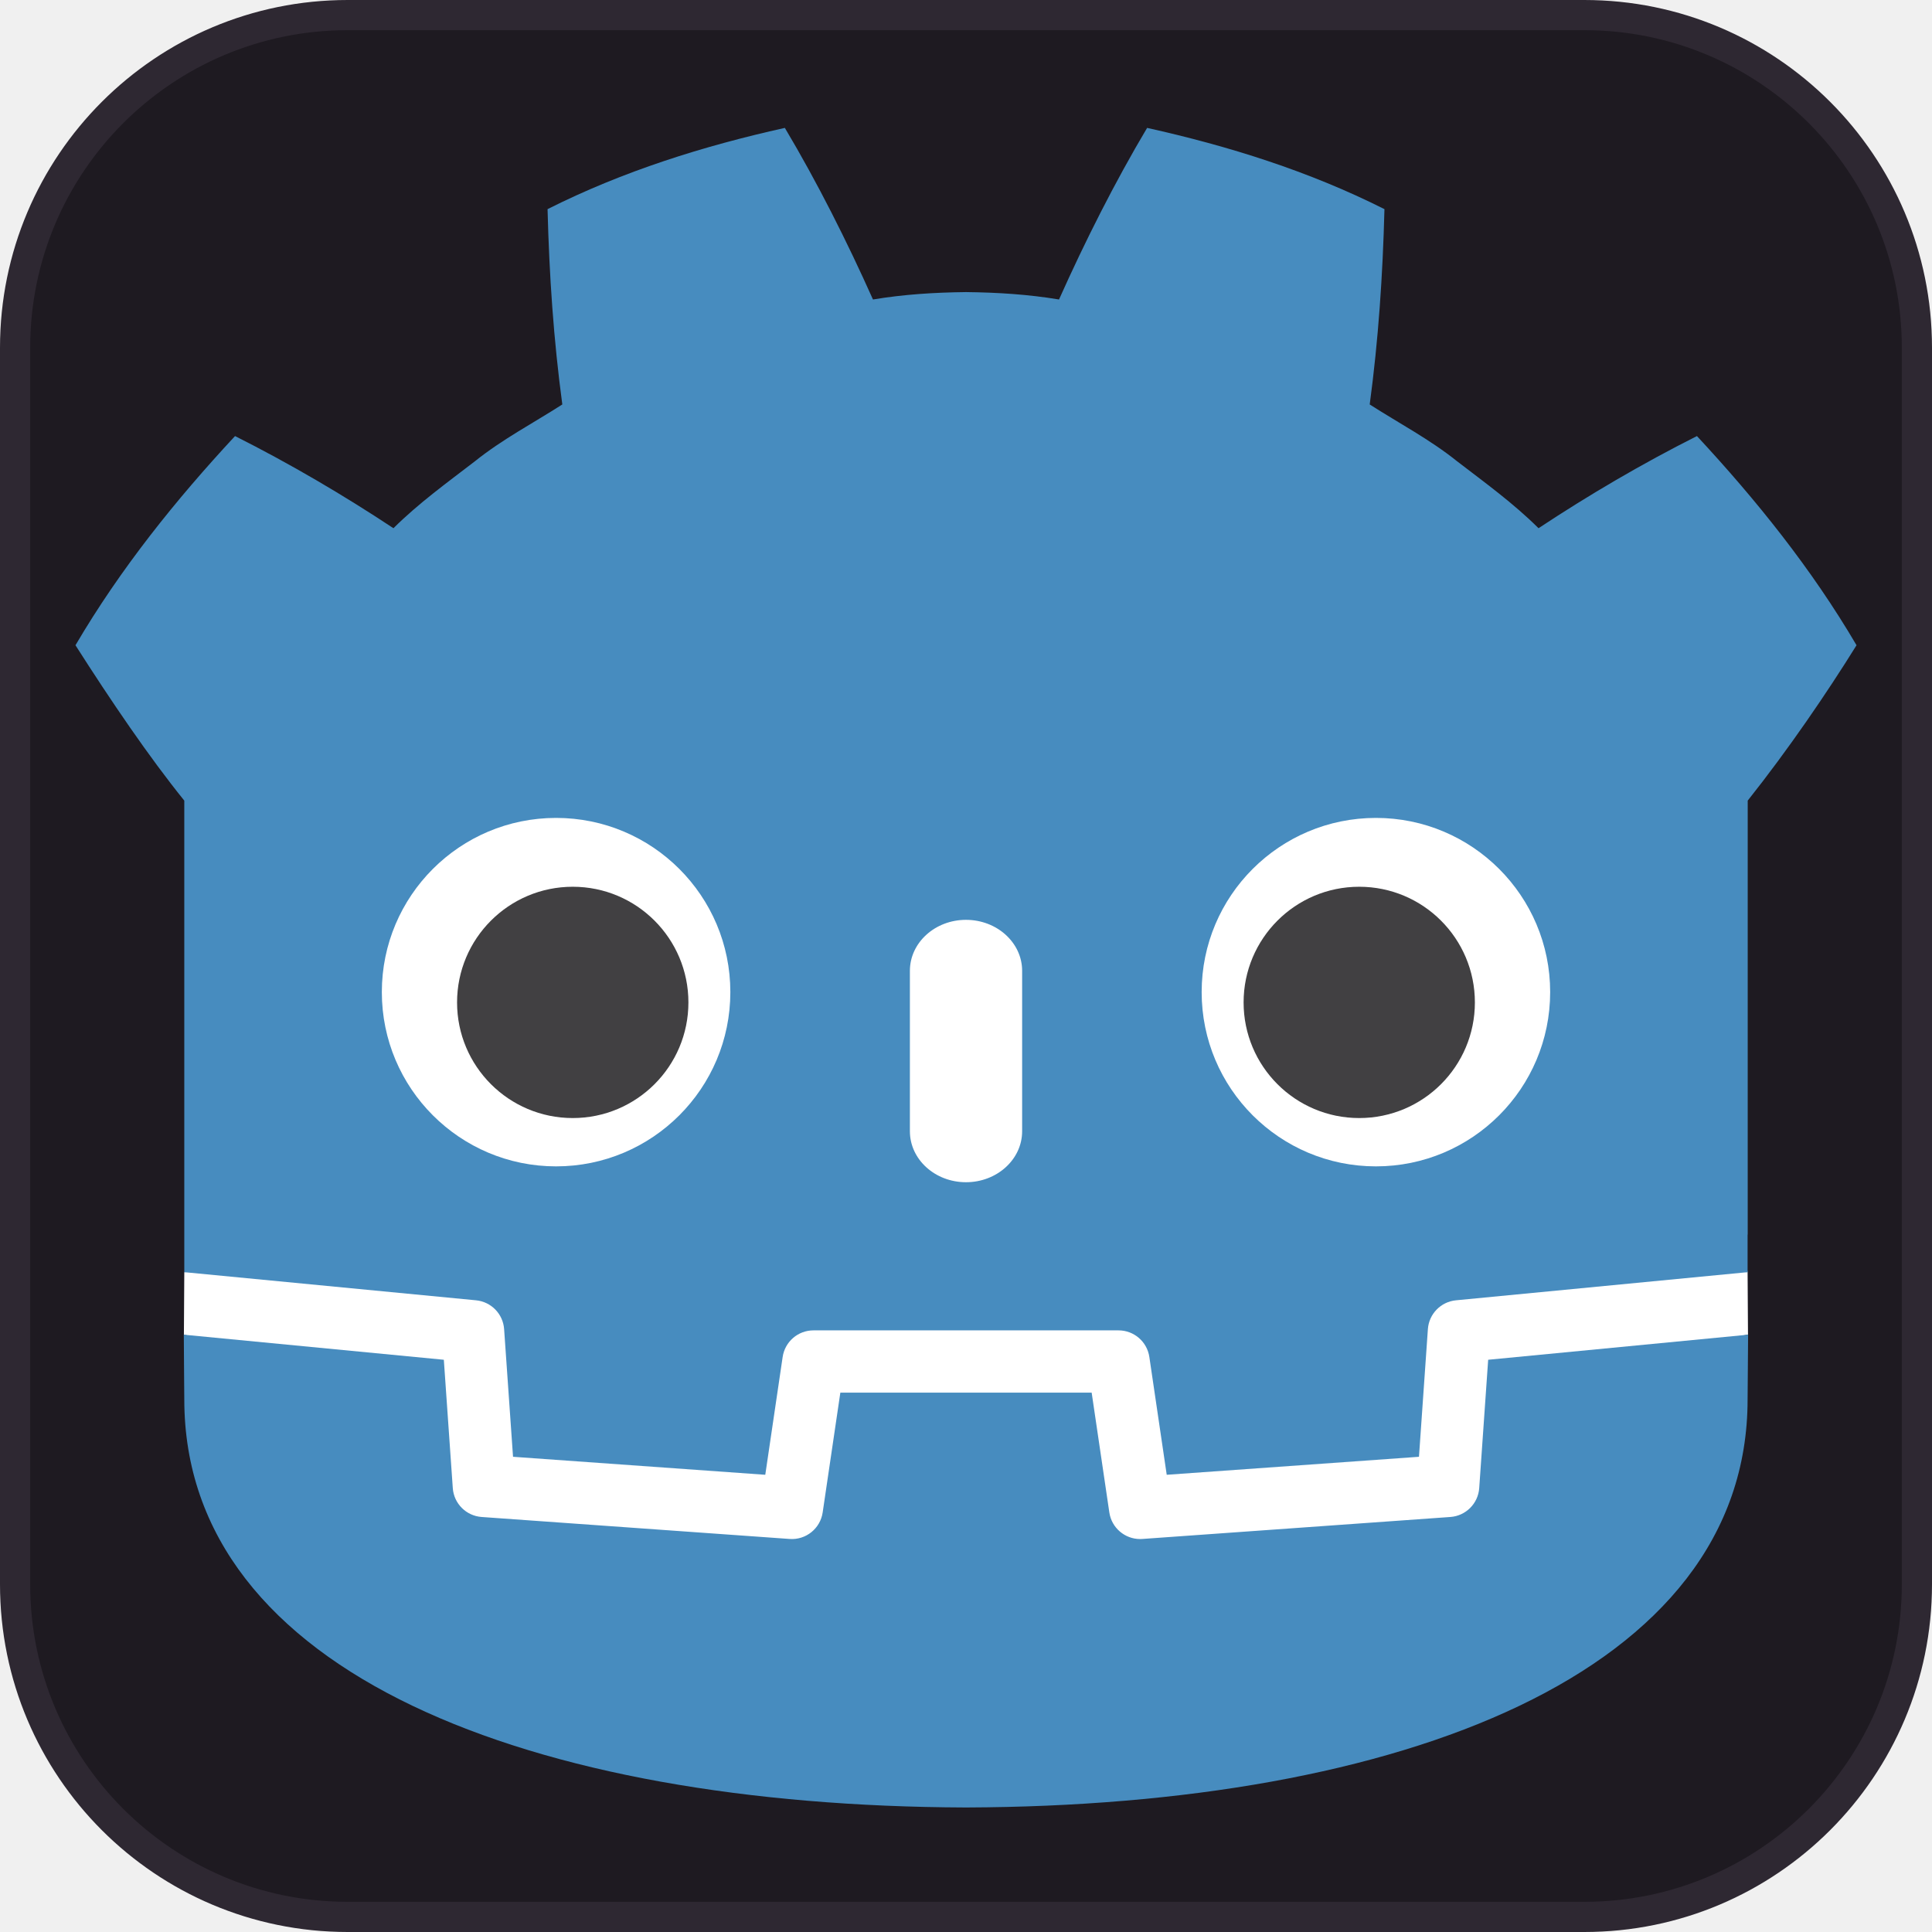
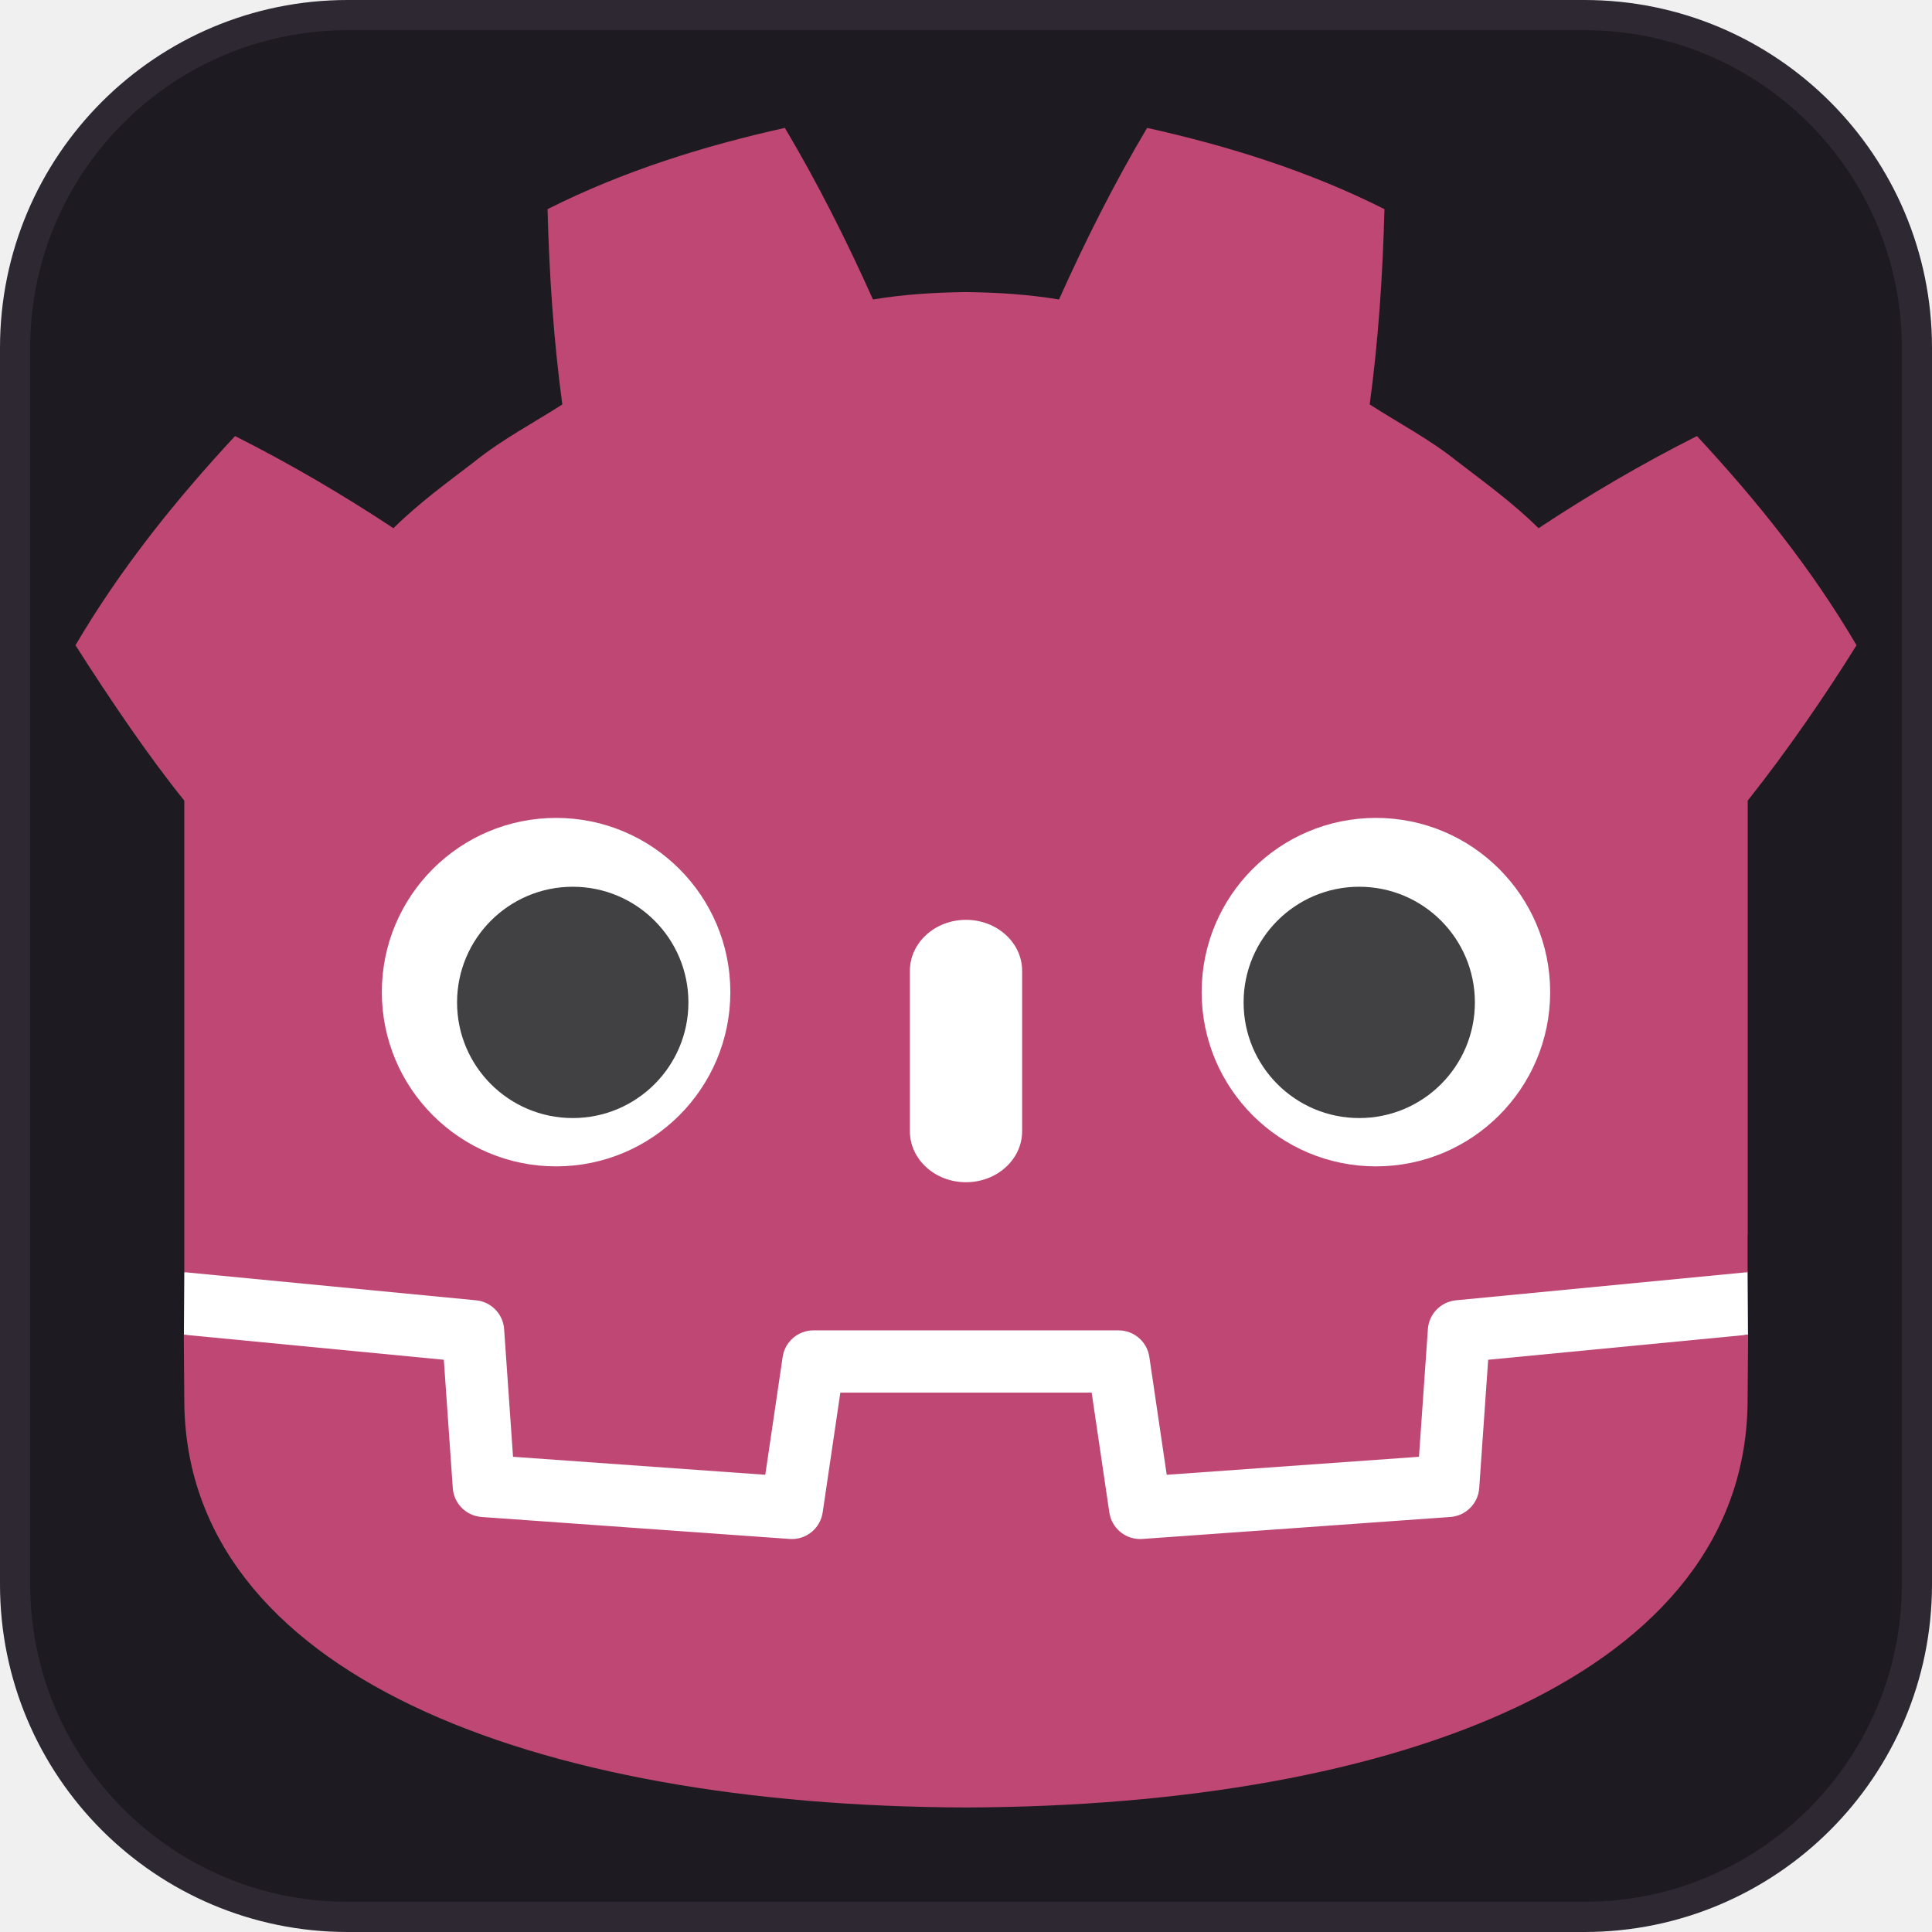
- <svg xmlns="http://www.w3.org/2000/svg" height="1024" width="1024">
-   <rect fill="#1e1a21" height="1008" rx="176.286" stroke="#2e2832" stroke-width="16" width="1008" x="8" y="8" />
-   <path d="m0 0s-.325 1.994-.515 1.976l-36.182-3.491c-2.879-.278-5.115-2.574-5.317-5.459l-.994-14.247-27.992-1.997-1.904 12.912c-.424 2.872-2.932 5.037-5.835 5.037h-38.188c-2.902 0-5.41-2.165-5.834-5.037l-1.905-12.912-27.992 1.997-.994 14.247c-.202 2.886-2.438 5.182-5.317 5.46l-36.2 3.49c-.187.018-.324-1.978-.511-1.978l-.049-7.83 30.658-4.944 1.004-14.374c.203-2.91 2.551-5.263 5.463-5.472l38.551-2.75c.146-.01.29-.016.434-.016 2.897 0 5.401 2.166 5.825 5.038l1.959 13.286h28.005l1.959-13.286c.423-2.871 2.93-5.037 5.831-5.037.142 0 .284.005.423.015l38.556 2.75c2.911.209 5.26 2.562 5.463 5.472l1.003 14.374 30.645 4.966z" fill="#fff" transform="matrix(4.23438 0 0 -4.23438 926.262 674.3451)" />
-   <path d="m0 0v-47.514-6.035-5.492c.108-.001.216-.005.323-.015l36.196-3.49c1.896-.183 3.382-1.709 3.514-3.609l1.116-15.978 31.574-2.253 2.175 14.747c.282 1.912 1.922 3.329 3.856 3.329h38.188c1.933 0 3.573-1.417 3.855-3.329l2.175-14.747 31.575 2.253 1.115 15.978c.133 1.9 1.618 3.425 3.514 3.609l36.182 3.49c.107.01.214.014.322.015v4.711l.015.005v54.325c5.097 6.416 9.923 13.494 13.621 19.449-5.651 9.62-12.575 18.217-19.976 26.182-6.864-3.455-13.531-7.369-19.828-11.534-3.151 3.132-6.7 5.694-10.186 8.372-3.425 2.751-7.285 4.768-10.946 7.118 1.09 8.117 1.629 16.108 1.846 24.448-9.446 4.754-19.519 7.906-29.708 10.17-4.068-6.837-7.788-14.241-11.028-21.479-3.842.642-7.702.88-11.567.926v.006c-.027 0-.052-.006-.075-.006-.024 0-.049.006-.073.006v-.006c-3.872-.046-7.729-.284-11.572-.926-3.238 7.238-6.956 14.642-11.03 21.479-10.184-2.264-20.258-5.416-29.703-10.17.216-8.34.755-16.331 1.848-24.448-3.668-2.35-7.523-4.367-10.949-7.118-3.481-2.678-7.036-5.24-10.188-8.372-6.297 4.165-12.962 8.079-19.828 11.534-7.401-7.965-14.321-16.562-19.974-26.182 4.443-6.974 9.208-13.983 13.621-19.449z" fill="#478cbf" transform="matrix(4.23438 0 0 -4.23438 97.6765 424.3429)" />
-   <path d="m0 0-1.121-16.063c-.135-1.936-1.675-3.477-3.611-3.616l-38.555-2.751c-.094-.007-.188-.01-.281-.01-1.916 0-3.569 1.406-3.852 3.33l-2.211 14.994h-31.459l-2.211-14.994c-.297-2.018-2.101-3.469-4.133-3.32l-38.555 2.751c-1.936.139-3.476 1.68-3.611 3.616l-1.121 16.063-32.547 3.138c.015-3.498.06-7.33.06-8.093 0-34.374 43.605-50.896 97.781-51.086h.066.067c54.176.19 97.766 16.712 97.766 51.086 0 .777.047 4.593.063 8.093z" fill="#478cbf" transform="matrix(4.23438 0 0 -4.23438 788.7623 720.7018)" />
-   <path d="m0 0c0-12.052-9.765-21.815-21.813-21.815-12.042 0-21.81 9.763-21.81 21.815 0 12.044 9.768 21.802 21.81 21.802 12.048 0 21.813-9.758 21.813-21.802" fill="#fff" transform="matrix(4.23438 0 0 -4.23438 387.0978 525.827)" />
-   <path d="m0 0c0-7.994-6.479-14.473-14.479-14.473-7.996 0-14.479 6.479-14.479 14.473s6.483 14.479 14.479 14.479c8 0 14.479-6.485 14.479-14.479" fill="#414042" transform="matrix(4.23438 0 0 -4.23438 364.8732 531.3057)" />
-   <path d="m0 0c-3.878 0-7.021 2.858-7.021 6.381v20.081c0 3.52 3.143 6.381 7.021 6.381s7.028-2.861 7.028-6.381v-20.081c0-3.523-3.15-6.381-7.028-6.381" fill="#fff" transform="matrix(4.23438 0 0 -4.23438 511.9932 626.6036)" />
-   <path d="m0 0c0-12.052 9.765-21.815 21.815-21.815 12.041 0 21.808 9.763 21.808 21.815 0 12.044-9.767 21.802-21.808 21.802-12.05 0-21.815-9.758-21.815-21.802" fill="#fff" transform="matrix(4.23438 0 0 -4.23438 636.9041 525.827)" />
-   <path d="m0 0c0-7.994 6.477-14.473 14.471-14.473 8.002 0 14.479 6.479 14.479 14.473s-6.477 14.479-14.479 14.479c-7.994 0-14.471-6.485-14.471-14.479" fill="#414042" transform="matrix(4.23438 0 0 -4.23438 659.1343 531.3057)" />
+ <svg xmlns="http://www.w3.org/2000/svg" height="1024" width="1024" version="1.1" id="svg20">
+   <defs id="defs24" />
+   <rect fill="#1e1a21" height="1008" rx="176.286" stroke="#2e2832" stroke-width="16" width="1008" x="8" y="8" id="rect2" />
+   <path d="m0 0s-.325 1.994-.515 1.976l-36.182-3.491c-2.879-.278-5.115-2.574-5.317-5.459l-.994-14.247-27.992-1.997-1.904 12.912c-.424 2.872-2.932 5.037-5.835 5.037h-38.188c-2.902 0-5.41-2.165-5.834-5.037l-1.905-12.912-27.992 1.997-.994 14.247c-.202 2.886-2.438 5.182-5.317 5.46l-36.2 3.49c-.187.018-.324-1.978-.511-1.978l-.049-7.83 30.658-4.944 1.004-14.374c.203-2.91 2.551-5.263 5.463-5.472l38.551-2.75c.146-.01.29-.016.434-.016 2.897 0 5.401 2.166 5.825 5.038l1.959 13.286h28.005l1.959-13.286c.423-2.871 2.93-5.037 5.831-5.037.142 0 .284.005.423.015l38.556 2.75c2.911.209 5.26 2.562 5.463 5.472l1.003 14.374 30.645 4.966z" fill="#fff" transform="matrix(4.23438 0 0 -4.23438 926.262 674.3451)" id="path4" />
+   <path d="m0 0v-47.514-6.035-5.492c.108-.001.216-.005.323-.015l36.196-3.49c1.896-.183 3.382-1.709 3.514-3.609l1.116-15.978 31.574-2.253 2.175 14.747c.282 1.912 1.922 3.329 3.856 3.329h38.188c1.933 0 3.573-1.417 3.855-3.329l2.175-14.747 31.575 2.253 1.115 15.978c.133 1.9 1.618 3.425 3.514 3.609l36.182 3.49c.107.01.214.014.322.015v4.711l.015.005v54.325c5.097 6.416 9.923 13.494 13.621 19.449-5.651 9.62-12.575 18.217-19.976 26.182-6.864-3.455-13.531-7.369-19.828-11.534-3.151 3.132-6.7 5.694-10.186 8.372-3.425 2.751-7.285 4.768-10.946 7.118 1.09 8.117 1.629 16.108 1.846 24.448-9.446 4.754-19.519 7.906-29.708 10.17-4.068-6.837-7.788-14.241-11.028-21.479-3.842.642-7.702.88-11.567.926v.006c-.027 0-.052-.006-.075-.006-.024 0-.049.006-.073.006v-.006c-3.872-.046-7.729-.284-11.572-.926-3.238 7.238-6.956 14.642-11.03 21.479-10.184-2.264-20.258-5.416-29.703-10.17.216-8.34.755-16.331 1.848-24.448-3.668-2.35-7.523-4.367-10.949-7.118-3.481-2.678-7.036-5.24-10.188-8.372-6.297 4.165-12.962 8.079-19.828 11.534-7.401-7.965-14.321-16.562-19.974-26.182 4.443-6.974 9.208-13.983 13.621-19.449z" fill="#478cbf" transform="matrix(4.23438 0 0 -4.23438 97.6765 424.3429)" id="path6" style="fill:#bf4773;fill-opacity:1" />
+   <path d="m0 0-1.121-16.063c-.135-1.936-1.675-3.477-3.611-3.616l-38.555-2.751c-.094-.007-.188-.01-.281-.01-1.916 0-3.569 1.406-3.852 3.33l-2.211 14.994h-31.459l-2.211-14.994c-.297-2.018-2.101-3.469-4.133-3.32l-38.555 2.751c-1.936.139-3.476 1.68-3.611 3.616l-1.121 16.063-32.547 3.138c.015-3.498.06-7.33.06-8.093 0-34.374 43.605-50.896 97.781-51.086h.066.067c54.176.19 97.766 16.712 97.766 51.086 0 .777.047 4.593.063 8.093z" fill="#478cbf" transform="matrix(4.23438 0 0 -4.23438 788.7623 720.7018)" id="path8" style="fill:#bf4773;fill-opacity:1" />
+   <path d="m0 0c0-12.052-9.765-21.815-21.813-21.815-12.042 0-21.81 9.763-21.81 21.815 0 12.044 9.768 21.802 21.81 21.802 12.048 0 21.813-9.758 21.813-21.802" fill="#fff" transform="matrix(4.23438 0 0 -4.23438 387.0978 525.827)" id="path10" />
+   <path d="m0 0c0-7.994-6.479-14.473-14.479-14.473-7.996 0-14.479 6.479-14.479 14.473s6.483 14.479 14.479 14.479c8 0 14.479-6.485 14.479-14.479" fill="#414042" transform="matrix(4.23438 0 0 -4.23438 364.8732 531.3057)" id="path12" />
+   <path d="m0 0c-3.878 0-7.021 2.858-7.021 6.381v20.081c0 3.52 3.143 6.381 7.021 6.381s7.028-2.861 7.028-6.381v-20.081c0-3.523-3.15-6.381-7.028-6.381" fill="#fff" transform="matrix(4.23438 0 0 -4.23438 511.9932 626.6036)" id="path14" />
+   <path d="m0 0c0-12.052 9.765-21.815 21.815-21.815 12.041 0 21.808 9.763 21.808 21.815 0 12.044-9.767 21.802-21.808 21.802-12.05 0-21.815-9.758-21.815-21.802" fill="#fff" transform="matrix(4.23438 0 0 -4.23438 636.9041 525.827)" id="path16" />
+   <path d="m0 0c0-7.994 6.477-14.473 14.471-14.473 8.002 0 14.479 6.479 14.479 14.473s-6.477 14.479-14.479 14.479c-7.994 0-14.471-6.485-14.471-14.479" fill="#414042" transform="matrix(4.23438 0 0 -4.23438 659.1343 531.3057)" id="path18" />
</svg>
